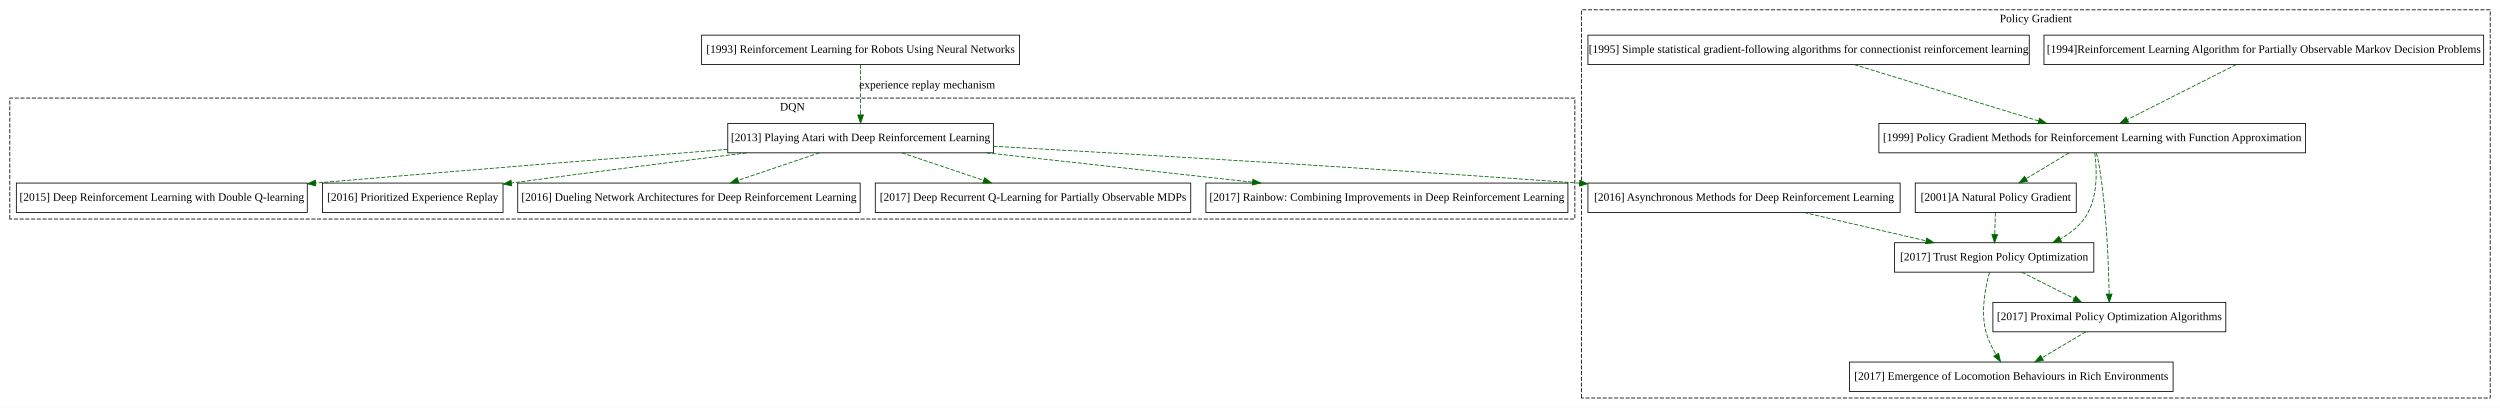
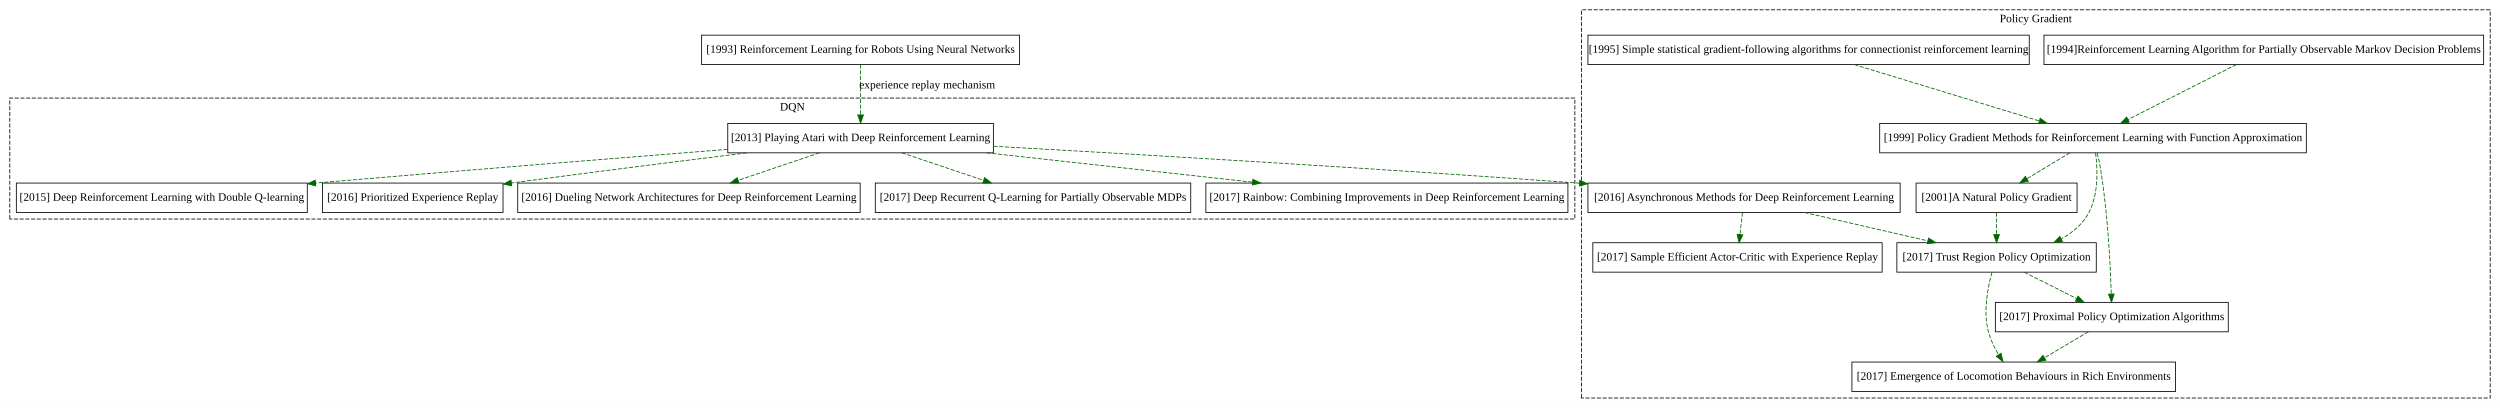
<svg xmlns="http://www.w3.org/2000/svg" width="3059pt" height="499pt" viewBox="0.00 0.00 3059.00 499.00">
  <g id="graph0" class="graph" transform="scale(1 1) rotate(0) translate(4 495)">
    <polygon fill="white" stroke="transparent" points="-4,4 -4,-495 3055,-495 3055,4 -4,4" />
    <g id="clust3" class="cluster">
      <polygon fill="none" stroke="black" stroke-dasharray="5,2" points="8,-227 8,-375 1923,-375 1923,-227 8,-227" />
      <text text-anchor="middle" x="965.5" y="-359.8" font-family="Times New Roman,serif" font-size="14.00">DQN</text>
    </g>
    <g id="clust4" class="cluster">
      <polygon fill="none" stroke="black" stroke-dasharray="5,2" points="1931,-8 1931,-483 3043,-483 3043,-8 1931,-8" />
      <text text-anchor="middle" x="2487" y="-467.8" font-family="Times New Roman,serif" font-size="14.00">Policy Gradient</text>
    </g>
    <g id="node1" class="node">
      <polygon fill="none" stroke="black" points="1243.5,-452 854.5,-452 854.5,-416 1243.5,-416 1243.5,-452" />
      <text text-anchor="middle" x="1049" y="-430.3" font-family="Times New Roman,serif" font-size="14.00">[1993] Reinforcement Learning for Robots Using Neural Networks</text>
    </g>
    <g id="node6" class="node">
      <polygon fill="none" stroke="black" points="1211.5,-344 886.5,-344 886.5,-308 1211.5,-308 1211.5,-344" />
      <text text-anchor="middle" x="1049" y="-322.3" font-family="Times New Roman,serif" font-size="14.00">[2013] Playing Atari with Deep Reinforcement Learning</text>
    </g>
    <g id="edge1" class="edge">
      <path fill="none" stroke="darkgreen" stroke-dasharray="5,2" d="M1049,-415.97C1049,-399.38 1049,-373.88 1049,-354.43" />
      <polygon fill="darkgreen" stroke="darkgreen" points="1052.5,-354.34 1049,-344.34 1045.5,-354.34 1052.5,-354.34" />
      <text text-anchor="middle" x="1130.5" y="-386.8" font-family="Times New Roman,serif" font-size="14.00">experience replay mechanism</text>
    </g>
    <g id="node2" class="node">
      <polygon fill="none" stroke="black" points="3035,-452 2497,-452 2497,-416 3035,-416 3035,-452" />
      <text text-anchor="middle" x="2766" y="-430.3" font-family="Times New Roman,serif" font-size="14.00">[1994]Reinforcement Learning Algorithm for Partially Observable Markov Decision Problems</text>
    </g>
    <g id="node4" class="node">
-       <polygon fill="none" stroke="black" points="2817,-344 2295,-344 2295,-308 2817,-308 2817,-344" />
-       <text text-anchor="middle" x="2556" y="-322.3" font-family="Times New Roman,serif" font-size="14.00">[1999] Policy Gradient Methods for Reinforcement Learning with Function Approximation</text>
+       <polygon fill="none" stroke="black" points="2818,-344 2296,-344 2296,-308 2818,-308 2818,-344" />
+       <text text-anchor="middle" x="2557" y="-322.3" font-family="Times New Roman,serif" font-size="14.00">[1999] Policy Gradient Methods for Reinforcement Learning with Function Approximation</text>
    </g>
    <g id="edge17" class="edge">
-       <path fill="none" stroke="darkgreen" stroke-dasharray="5,2" d="M2732.26,-415.97C2696.09,-397.71 2638.55,-368.67 2599.12,-348.76" />
-       <polygon fill="darkgreen" stroke="darkgreen" points="2600.51,-345.55 2590,-344.16 2597.35,-351.79 2600.51,-345.55" />
+       <path fill="none" stroke="darkgreen" stroke-dasharray="5,2" d="M2732.42,-415.97C2696.42,-397.71 2639.16,-368.67 2599.91,-348.76" />
+       <polygon fill="darkgreen" stroke="darkgreen" points="2601.34,-345.57 2590.84,-344.16 2598.18,-351.81 2601.34,-345.57" />
    </g>
    <g id="node3" class="node">
      <polygon fill="none" stroke="black" points="2479,-452 1939,-452 1939,-416 2479,-416 2479,-452" />
      <text text-anchor="middle" x="2209" y="-430.3" font-family="Times New Roman,serif" font-size="14.00">[1995] Simple statistical gradient-following algorithms for connectionist reinforcement learning</text>
    </g>
    <g id="edge16" class="edge">
-       <path fill="none" stroke="darkgreen" stroke-dasharray="5,2" d="M2264.75,-415.97C2326.25,-397.18 2425.13,-366.98 2490.33,-347.06" />
-       <polygon fill="darkgreen" stroke="darkgreen" points="2491.56,-350.35 2500.1,-344.08 2489.51,-343.65 2491.56,-350.35" />
+       <path fill="none" stroke="darkgreen" stroke-dasharray="5,2" d="M2264.91,-415.97C2326.59,-397.18 2425.75,-366.98 2491.14,-347.06" />
+       <polygon fill="darkgreen" stroke="darkgreen" points="2492.39,-350.34 2500.94,-344.08 2490.35,-343.64 2492.39,-350.34" />
    </g>
    <g id="node5" class="node">
-       <polygon fill="none" stroke="black" points="2536.5,-271 2339.5,-271 2339.5,-235 2536.5,-235 2536.5,-271" />
-       <text text-anchor="middle" x="2438" y="-249.3" font-family="Times New Roman,serif" font-size="14.00">[2001]A Natural Policy Gradient</text>
+       <polygon fill="none" stroke="black" points="2537.5,-271 2340.5,-271 2340.5,-235 2537.5,-235 2537.5,-271" />
+       <text text-anchor="middle" x="2439" y="-249.3" font-family="Times New Roman,serif" font-size="14.00">[2001]A Natural Policy Gradient</text>
    </g>
    <g id="edge15" class="edge">
-       <path fill="none" stroke="darkgreen" stroke-dasharray="5,2" d="M2527.74,-307.99C2511.94,-298.49 2492.07,-286.54 2475.05,-276.29" />
-       <polygon fill="darkgreen" stroke="darkgreen" points="2476.82,-273.27 2466.44,-271.11 2473.21,-279.27 2476.82,-273.27" />
+       <path fill="none" stroke="darkgreen" stroke-dasharray="5,2" d="M2528.74,-307.99C2512.94,-298.49 2493.07,-286.54 2476.05,-276.29" />
+       <polygon fill="darkgreen" stroke="darkgreen" points="2477.82,-273.27 2467.44,-271.11 2474.21,-279.27 2477.82,-273.27" />
    </g>
    <g id="node13" class="node">
-       <polygon fill="none" stroke="black" points="2558,-198 2314,-198 2314,-162 2558,-162 2558,-198" />
-       <text text-anchor="middle" x="2436" y="-176.3" font-family="Times New Roman,serif" font-size="14.00">[2017] Trust Region Policy Optimization</text>
+       <polygon fill="none" stroke="black" points="2561,-198 2317,-198 2317,-162 2561,-162 2561,-198" />
+       <text text-anchor="middle" x="2439" y="-176.3" font-family="Times New Roman,serif" font-size="14.00">[2017] Trust Region Policy Optimization</text>
    </g>
    <g id="edge12" class="edge">
-       <path fill="none" stroke="darkgreen" stroke-dasharray="5,2" d="M2559.14,-307.9C2562.01,-286.74 2563.52,-250.63 2546,-227 2538.46,-216.83 2528.24,-208.9 2517.06,-202.71" />
-       <polygon fill="darkgreen" stroke="darkgreen" points="2518.43,-199.48 2507.92,-198.11 2515.28,-205.73 2518.43,-199.48" />
+       <path fill="none" stroke="darkgreen" stroke-dasharray="5,2" d="M2560.11,-307.92C2562.96,-286.78 2564.45,-250.68 2547,-227 2539.51,-216.84 2529.33,-208.9 2518.18,-202.7" />
+       <polygon fill="darkgreen" stroke="darkgreen" points="2519.58,-199.49 2509.08,-198.1 2516.42,-205.73 2519.58,-199.49" />
    </g>
    <g id="node15" class="node">
-       <polygon fill="none" stroke="black" points="2719.5,-125 2434.5,-125 2434.5,-89 2719.5,-89 2719.5,-125" />
-       <text text-anchor="middle" x="2577" y="-103.3" font-family="Times New Roman,serif" font-size="14.00">[2017] Proximal Policy Optimization Algorithms</text>
+       <polygon fill="none" stroke="black" points="2722.5,-125 2437.5,-125 2437.5,-89 2722.5,-89 2722.5,-125" />
+       <text text-anchor="middle" x="2580" y="-103.3" font-family="Times New Roman,serif" font-size="14.00">[2017] Proximal Policy Optimization Algorithms</text>
    </g>
    <g id="edge11" class="edge">
-       <path fill="none" stroke="darkgreen" stroke-dasharray="5,2" d="M2561.13,-307.69C2562.61,-302.09 2564.07,-295.82 2565,-290 2573.71,-235.59 2576.12,-171.07 2576.78,-135.31" />
-       <polygon fill="darkgreen" stroke="darkgreen" points="2580.28,-135.23 2576.93,-125.18 2573.28,-135.13 2580.28,-135.23" />
+       <path fill="none" stroke="darkgreen" stroke-dasharray="5,2" d="M2562.09,-307.68C2563.57,-302.08 2565.04,-295.82 2566,-290 2575.02,-235.6 2578.24,-171.07 2579.39,-135.31" />
+       <polygon fill="darkgreen" stroke="darkgreen" points="2582.89,-135.28 2579.68,-125.18 2575.89,-135.08 2582.89,-135.28" />
    </g>
    <g id="edge14" class="edge">
-       <path fill="none" stroke="darkgreen" stroke-dasharray="5,2" d="M2437.52,-234.81C2437.29,-226.79 2437.02,-217.05 2436.76,-208.07" />
-       <polygon fill="darkgreen" stroke="darkgreen" points="2440.26,-207.93 2436.48,-198.03 2433.26,-208.12 2440.26,-207.93" />
+       <path fill="none" stroke="darkgreen" stroke-dasharray="5,2" d="M2439,-234.81C2439,-226.79 2439,-217.05 2439,-208.07" />
+       <polygon fill="darkgreen" stroke="darkgreen" points="2442.5,-208.03 2439,-198.03 2435.5,-208.03 2442.5,-208.03" />
    </g>
    <g id="node7" class="node">
      <polygon fill="none" stroke="black" points="372,-271 16,-271 16,-235 372,-235 372,-271" />
      <text text-anchor="middle" x="194" y="-249.3" font-family="Times New Roman,serif" font-size="14.00">[2015] Deep Reinforcement Learning with Double Q-learning</text>
    </g>
    <g id="edge2" class="edge">
      <path fill="none" stroke="darkgreen" stroke-dasharray="5,2" d="M886.21,-312.25C753.64,-301.77 561.33,-286.33 382.26,-271.02" />
      <polygon fill="darkgreen" stroke="darkgreen" points="382.38,-267.51 372.12,-270.15 381.78,-274.49 382.38,-267.51" />
    </g>
    <g id="node8" class="node">
      <polygon fill="none" stroke="black" points="611.5,-271 390.5,-271 390.5,-235 611.5,-235 611.5,-271" />
      <text text-anchor="middle" x="501" y="-249.3" font-family="Times New Roman,serif" font-size="14.00">[2016] Prioritized Experience Replay</text>
    </g>
    <g id="edge3" class="edge">
      <path fill="none" stroke="darkgreen" stroke-dasharray="5,2" d="M909.66,-307.96C828.64,-297.93 724.29,-284.78 622.02,-271.13" />
      <polygon fill="darkgreen" stroke="darkgreen" points="622.19,-267.62 611.82,-269.76 621.26,-274.56 622.19,-267.62" />
    </g>
    <g id="node9" class="node">
      <polygon fill="none" stroke="black" points="1048.5,-271 629.5,-271 629.5,-235 1048.5,-235 1048.5,-271" />
      <text text-anchor="middle" x="839" y="-249.3" font-family="Times New Roman,serif" font-size="14.00">[2016] Dueling Network Architectures for Deep Reinforcement Learning</text>
    </g>
    <g id="edge4" class="edge">
      <path fill="none" stroke="darkgreen" stroke-dasharray="5,2" d="M998.7,-307.99C968.79,-297.88 930.66,-284.99 899.16,-274.34" />
      <polygon fill="darkgreen" stroke="darkgreen" points="900.21,-271 889.62,-271.11 897.97,-277.63 900.21,-271" />
    </g>
    <g id="node10" class="node">
      <polygon fill="none" stroke="black" points="2321,-271 1939,-271 1939,-235 2321,-235 2321,-271" />
      <text text-anchor="middle" x="2130" y="-249.3" font-family="Times New Roman,serif" font-size="14.00">[2016] Asynchronous Methods for Deep Reinforcement Learning</text>
    </g>
    <g id="edge10" class="edge">
      <path fill="none" stroke="darkgreen" stroke-dasharray="5,2" d="M1211.7,-316.07C1388.01,-306.15 1677.58,-289.11 1927,-271 1927.49,-270.96 1927.97,-270.93 1928.46,-270.89" />
      <polygon fill="darkgreen" stroke="darkgreen" points="1929.04,-274.36 1938.75,-270.13 1928.52,-267.38 1929.04,-274.36" />
    </g>
    <g id="node11" class="node">
      <polygon fill="none" stroke="black" points="1453,-271 1067,-271 1067,-235 1453,-235 1453,-271" />
      <text text-anchor="middle" x="1260" y="-249.3" font-family="Times New Roman,serif" font-size="14.00">[2017] Deep Recurrent Q-Learning for Partially Observable MDPs</text>
    </g>
    <g id="edge5" class="edge">
      <path fill="none" stroke="darkgreen" stroke-dasharray="5,2" d="M1099.54,-307.99C1129.59,-297.88 1167.9,-284.99 1199.55,-274.34" />
      <polygon fill="darkgreen" stroke="darkgreen" points="1200.78,-277.62 1209.14,-271.11 1198.55,-270.99 1200.78,-277.62" />
    </g>
    <g id="node12" class="node">
      <polygon fill="none" stroke="black" points="1914.5,-271 1471.5,-271 1471.5,-235 1914.5,-235 1914.5,-271" />
      <text text-anchor="middle" x="1693" y="-249.3" font-family="Times New Roman,serif" font-size="14.00">[2017] Rainbow: Combining Improvements in Deep Reinforcement Learning</text>
    </g>
    <g id="edge6" class="edge">
      <path fill="none" stroke="darkgreen" stroke-dasharray="5,2" d="M1203.25,-307.99C1301.38,-297.18 1428.34,-283.18 1528.4,-272.15" />
      <polygon fill="darkgreen" stroke="darkgreen" points="1529.05,-275.6 1538.61,-271.02 1528.29,-268.64 1529.05,-275.6" />
    </g>
    <g id="edge7" class="edge">
-       <path fill="none" stroke="darkgreen" stroke-dasharray="5,2" d="M2203.29,-234.99C2248.28,-224.56 2306.01,-211.16 2352.72,-200.32" />
-       <polygon fill="darkgreen" stroke="darkgreen" points="2353.56,-203.72 2362.51,-198.05 2351.98,-196.9 2353.56,-203.72" />
+       <path fill="none" stroke="darkgreen" stroke-dasharray="5,2" d="M2204.01,-234.99C2249.44,-224.56 2307.74,-211.16 2354.9,-200.32" />
+       <polygon fill="darkgreen" stroke="darkgreen" points="2355.83,-203.7 2364.79,-198.05 2354.26,-196.88 2355.83,-203.7" />
+     </g>
+     <g id="node16" class="node">
+       <polygon fill="none" stroke="black" points="2299,-198 1945,-198 1945,-162 2299,-162 2299,-198" />
+       <text text-anchor="middle" x="2122" y="-176.3" font-family="Times New Roman,serif" font-size="14.00">[2017] Sample Efficient Actor-Critic with Experience Replay</text>
+     </g>
+     <g id="edge18" class="edge">
+       <path fill="none" stroke="darkgreen" stroke-dasharray="5,2" d="M2128.06,-234.81C2127.16,-226.79 2126.06,-217.05 2125.05,-208.07" />
+       <polygon fill="darkgreen" stroke="darkgreen" points="2128.52,-207.57 2123.92,-198.03 2121.56,-208.36 2128.52,-207.57" />
    </g>
    <g id="node14" class="node">
-       <polygon fill="none" stroke="black" points="2655,-52 2259,-52 2259,-16 2655,-16 2655,-52" />
-       <text text-anchor="middle" x="2457" y="-30.3" font-family="Times New Roman,serif" font-size="14.00">[2017] Emergence of Locomotion Behaviours in Rich Environments</text>
+       <polygon fill="none" stroke="black" points="2658,-52 2262,-52 2262,-16 2658,-16 2658,-52" />
+       <text text-anchor="middle" x="2460" y="-30.3" font-family="Times New Roman,serif" font-size="14.00">[2017] Emergence of Locomotion Behaviours in Rich Environments</text>
    </g>
    <g id="edge8" class="edge">
-       <path fill="none" stroke="darkgreen" stroke-dasharray="5,2" d="M2430.39,-161.8C2425.26,-143.48 2419.4,-113.76 2426,-89 2428.58,-79.34 2433.34,-69.6 2438.37,-61.11" />
-       <polygon fill="darkgreen" stroke="darkgreen" points="2441.47,-62.77 2443.85,-52.45 2435.55,-59.03 2441.47,-62.77" />
+       <path fill="none" stroke="darkgreen" stroke-dasharray="5,2" d="M2433.39,-161.8C2428.26,-143.48 2422.4,-113.76 2429,-89 2431.58,-79.34 2436.34,-69.6 2441.37,-61.11" />
+       <polygon fill="darkgreen" stroke="darkgreen" points="2444.47,-62.77 2446.85,-52.45 2438.55,-59.03 2444.47,-62.77" />
    </g>
    <g id="edge9" class="edge">
-       <path fill="none" stroke="darkgreen" stroke-dasharray="5,2" d="M2469.77,-161.99C2488.99,-152.32 2513.26,-140.1 2533.85,-129.73" />
-       <polygon fill="darkgreen" stroke="darkgreen" points="2535.66,-132.74 2543.01,-125.11 2532.51,-126.49 2535.66,-132.74" />
+       <path fill="none" stroke="darkgreen" stroke-dasharray="5,2" d="M2472.77,-161.99C2491.99,-152.32 2516.26,-140.1 2536.85,-129.73" />
+       <polygon fill="darkgreen" stroke="darkgreen" points="2538.66,-132.74 2546.01,-125.11 2535.51,-126.49 2538.66,-132.74" />
    </g>
    <g id="edge13" class="edge">
-       <path fill="none" stroke="darkgreen" stroke-dasharray="5,2" d="M2548.26,-88.99C2532.2,-79.49 2511.99,-67.54 2494.68,-57.29" />
-       <polygon fill="darkgreen" stroke="darkgreen" points="2496.31,-54.19 2485.92,-52.11 2492.75,-60.22 2496.31,-54.19" />
+       <path fill="none" stroke="darkgreen" stroke-dasharray="5,2" d="M2551.26,-88.99C2535.2,-79.49 2514.99,-67.54 2497.68,-57.29" />
+       <polygon fill="darkgreen" stroke="darkgreen" points="2499.31,-54.19 2488.92,-52.11 2495.75,-60.22 2499.31,-54.19" />
    </g>
  </g>
</svg>
